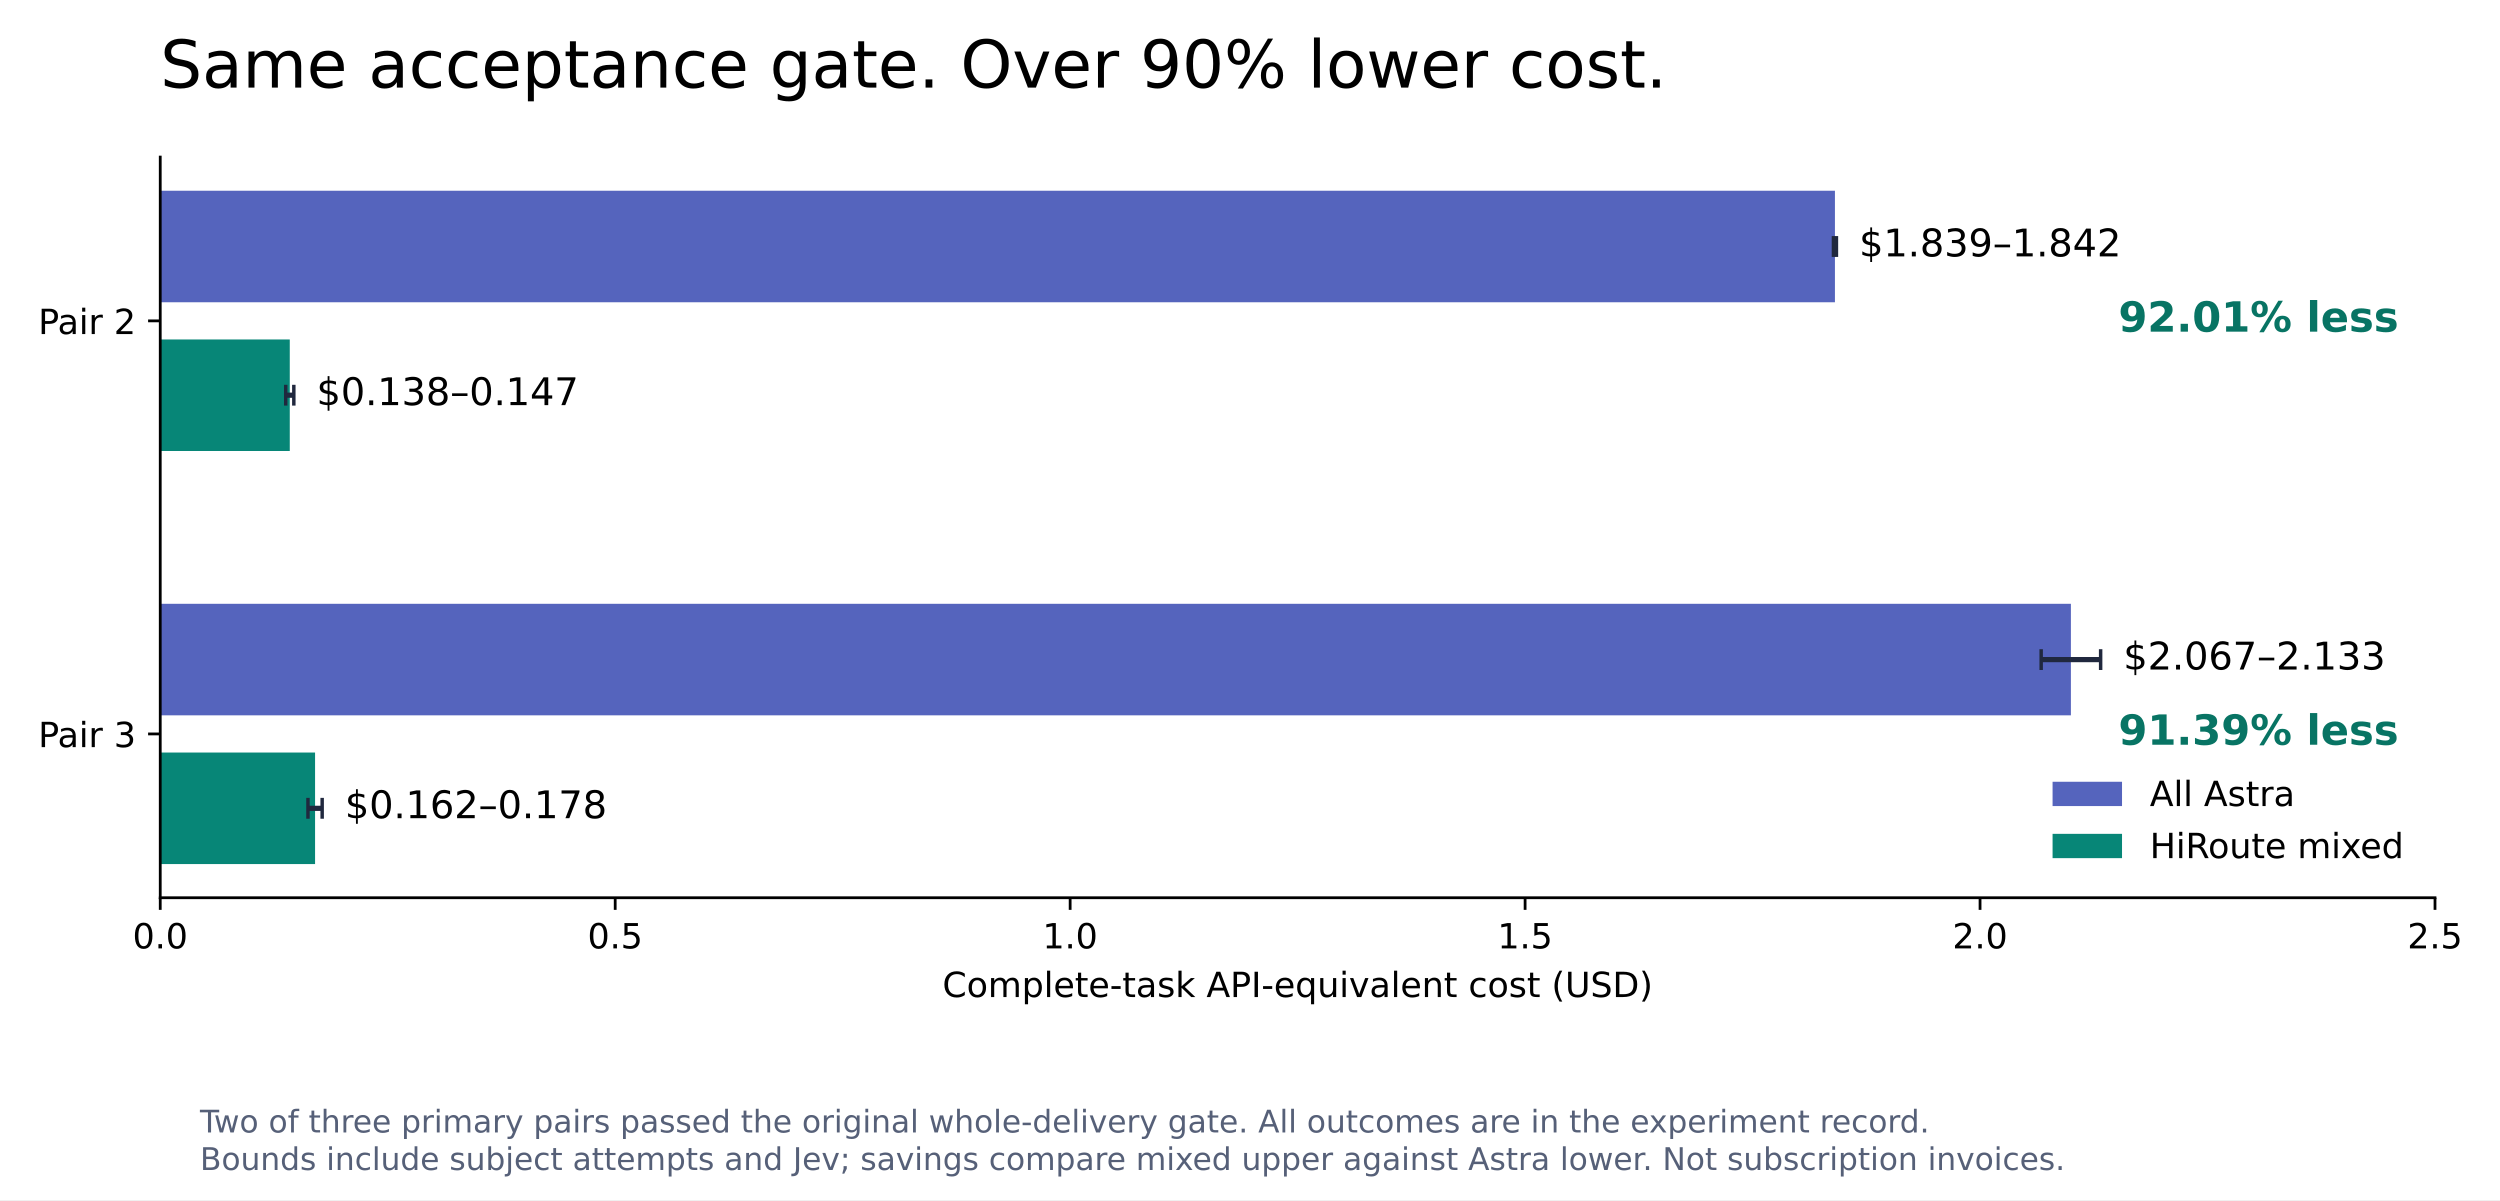
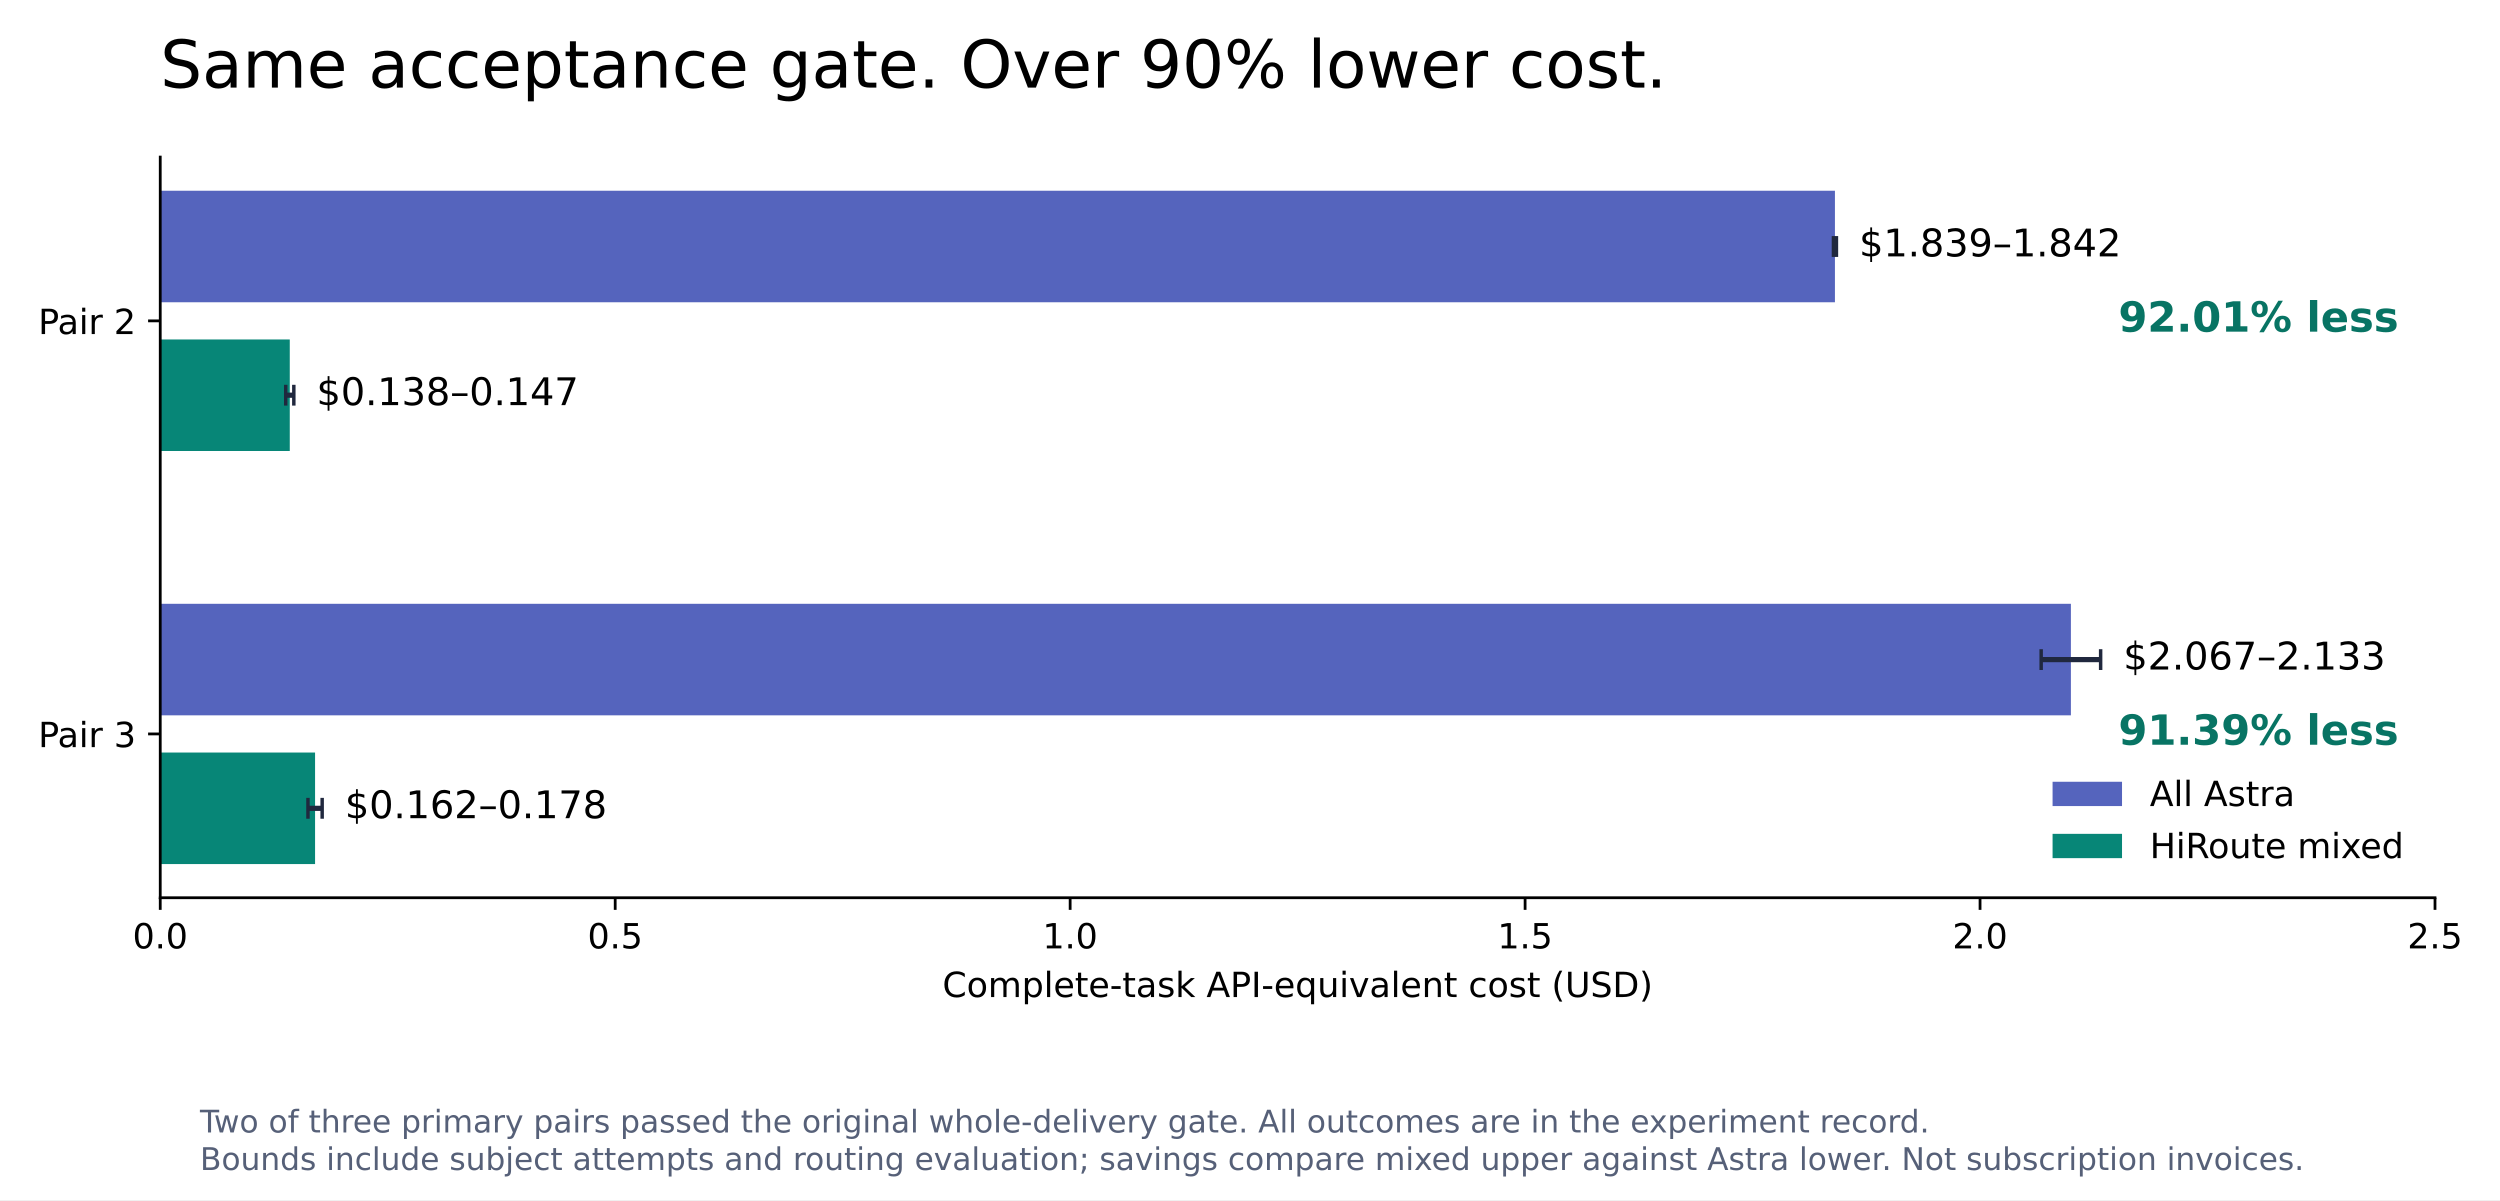
<svg xmlns="http://www.w3.org/2000/svg" xmlns:xlink="http://www.w3.org/1999/xlink" width="720pt" height="345.6pt" viewBox="0 0 720 345.6" version="1.1">
  <defs>
    <style type="text/css">*{stroke-linejoin: round; stroke-linecap: butt}</style>
  </defs>
  <g id="figure_1">
    <g id="patch_1">
      <path d="M 0 345.6 L 720 345.6 L 720 0 L 0 0 z " style="fill: #ffffff" />
    </g>
    <g id="axes_1">
      <g id="patch_2">
        <path d="M 46.15 258.55 L 701.28 258.55 L 701.28 45.236 L 46.15 45.236 z " style="fill: #ffffff" />
      </g>
      <g id="patch_3">
        <path d="M 46.15 54.932 L 528.462 54.932 L 528.462 87.054 L 46.15 87.054 z " clip-path="url(#p01d271d742)" style="fill: #5564bd" />
      </g>
      <g id="patch_4">
        <path d="M 46.15 97.761 L 83.455 97.761 L 83.455 129.883 L 46.15 129.883 z " clip-path="url(#p01d271d742)" style="fill: #078677" />
      </g>
      <g id="patch_5">
        <path d="M 46.15 173.902 L 596.42 173.902 L 596.42 206.024 L 46.15 206.024 z " clip-path="url(#p01d271d742)" style="fill: #5564bd" />
      </g>
      <g id="patch_6">
        <path d="M 46.15 216.732 L 90.738 216.732 L 90.738 248.854 L 46.15 248.854 z " clip-path="url(#p01d271d742)" style="fill: #078677" />
      </g>
      <g id="matplotlib.axis_1">
        <g id="xtick_1">
          <g id="line2d_1">
            <defs>
              <path id="m82bb2c2545" d="M 0 0 L 0 3.5 " style="stroke: #000000; stroke-width: 0.8" />
            </defs>
            <g>
              <use xlink:href="#m82bb2c2545" x="46.15" y="258.55" style="stroke: #000000; stroke-width: 0.8" />
            </g>
          </g>
          <g id="text_1">
            <text style="font-size: 10px; font-family: 'DejaVu Sans'; text-anchor: middle" x="46.15" y="273.147" transform="rotate(-0 46.15 273.1473)">0.0</text>
          </g>
        </g>
        <g id="xtick_2">
          <g id="line2d_2">
            <g>
              <use xlink:href="#m82bb2c2545" x="177.176" y="258.55" style="stroke: #000000; stroke-width: 0.8" />
            </g>
          </g>
          <g id="text_2">
            <text style="font-size: 10px; font-family: 'DejaVu Sans'; text-anchor: middle" x="177.176" y="273.147" transform="rotate(-0 177.176 273.1473)">0.5</text>
          </g>
        </g>
        <g id="xtick_3">
          <g id="line2d_3">
            <g>
              <use xlink:href="#m82bb2c2545" x="308.202" y="258.55" style="stroke: #000000; stroke-width: 0.8" />
            </g>
          </g>
          <g id="text_3">
            <text style="font-size: 10px; font-family: 'DejaVu Sans'; text-anchor: middle" x="308.202" y="273.147" transform="rotate(-0 308.202 273.1473)">1.0</text>
          </g>
        </g>
        <g id="xtick_4">
          <g id="line2d_4">
            <g>
              <use xlink:href="#m82bb2c2545" x="439.228" y="258.55" style="stroke: #000000; stroke-width: 0.8" />
            </g>
          </g>
          <g id="text_4">
            <text style="font-size: 10px; font-family: 'DejaVu Sans'; text-anchor: middle" x="439.228" y="273.147" transform="rotate(-0 439.228 273.1473)">1.5</text>
          </g>
        </g>
        <g id="xtick_5">
          <g id="line2d_5">
            <g>
              <use xlink:href="#m82bb2c2545" x="570.254" y="258.55" style="stroke: #000000; stroke-width: 0.8" />
            </g>
          </g>
          <g id="text_5">
            <text style="font-size: 10px; font-family: 'DejaVu Sans'; text-anchor: middle" x="570.254" y="273.147" transform="rotate(-0 570.254 273.1473)">2.0</text>
          </g>
        </g>
        <g id="xtick_6">
          <g id="line2d_6">
            <g>
              <use xlink:href="#m82bb2c2545" x="701.28" y="258.55" style="stroke: #000000; stroke-width: 0.8" />
            </g>
          </g>
          <g id="text_6">
            <text style="font-size: 10px; font-family: 'DejaVu Sans'; text-anchor: middle" x="701.28" y="273.147" transform="rotate(-0 701.28 273.1473)">2.5</text>
          </g>
        </g>
        <g id="text_7">
          <text style="font-size: 10px; font-family: 'DejaVu Sans'; text-anchor: middle" x="373.715" y="287.148" transform="rotate(-0 373.715 287.1481)">Complete-task API-equivalent cost (USD)</text>
        </g>
      </g>
      <g id="matplotlib.axis_2">
        <g id="ytick_1">
          <g id="line2d_7">
            <defs>
              <path id="m7cbd49e816" d="M 0 0 L -3.5 0 " style="stroke: #000000; stroke-width: 0.8" />
            </defs>
            <g>
              <use xlink:href="#m7cbd49e816" x="46.15" y="92.407" style="stroke: #000000; stroke-width: 0.8" />
            </g>
          </g>
          <g id="text_8">
            <text style="font-size: 10px; font-family: 'DejaVu Sans'; text-anchor: end" x="39.15" y="96.207" transform="rotate(-0 39.15 96.20657)">Pair 2</text>
          </g>
        </g>
        <g id="ytick_2">
          <g id="line2d_8">
            <g>
              <use xlink:href="#m7cbd49e816" x="46.15" y="211.378" style="stroke: #000000; stroke-width: 0.8" />
            </g>
          </g>
          <g id="text_9">
            <text style="font-size: 10px; font-family: 'DejaVu Sans'; text-anchor: end" x="39.15" y="215.177" transform="rotate(-0 39.15 215.1771)">Pair 3</text>
          </g>
        </g>
      </g>
      <g id="LineCollection_1">
        <path d="M 528.033 70.993 L 528.892 70.993 " clip-path="url(#p01d271d742)" style="fill: none; stroke: #20283e; stroke-width: 1.5" />
      </g>
      <g id="line2d_9">
        <defs>
          <path id="m7583df770e" d="M 0 3 L 0 -3 " style="stroke: #20283e" />
        </defs>
        <g clip-path="url(#p01d271d742)">
          <use xlink:href="#m7583df770e" x="528.033" y="70.993" style="fill: #20283e; stroke: #20283e" />
        </g>
      </g>
      <g id="line2d_10">
        <g clip-path="url(#p01d271d742)">
          <use xlink:href="#m7583df770e" x="528.892" y="70.993" style="fill: #20283e; stroke: #20283e" />
        </g>
      </g>
      <g id="LineCollection_2">
        <path d="M 82.289 113.822 L 84.621 113.822 " clip-path="url(#p01d271d742)" style="fill: none; stroke: #20283e; stroke-width: 1.5" />
      </g>
      <g id="line2d_11">
        <g clip-path="url(#p01d271d742)">
          <use xlink:href="#m7583df770e" x="82.289" y="113.822" style="fill: #20283e; stroke: #20283e" />
        </g>
      </g>
      <g id="line2d_12">
        <g clip-path="url(#p01d271d742)">
          <use xlink:href="#m7583df770e" x="84.621" y="113.822" style="fill: #20283e; stroke: #20283e" />
        </g>
      </g>
      <g id="LineCollection_3">
        <path d="M 587.856 189.963 L 604.983 189.963 " clip-path="url(#p01d271d742)" style="fill: none; stroke: #20283e; stroke-width: 1.5" />
      </g>
      <g id="line2d_13">
        <g clip-path="url(#p01d271d742)">
          <use xlink:href="#m7583df770e" x="587.856" y="189.963" style="fill: #20283e; stroke: #20283e" />
        </g>
      </g>
      <g id="line2d_14">
        <g clip-path="url(#p01d271d742)">
          <use xlink:href="#m7583df770e" x="604.983" y="189.963" style="fill: #20283e; stroke: #20283e" />
        </g>
      </g>
      <g id="LineCollection_4">
        <path d="M 88.692 232.793 L 92.784 232.793 " clip-path="url(#p01d271d742)" style="fill: none; stroke: #20283e; stroke-width: 1.5" />
      </g>
      <g id="line2d_15">
        <g clip-path="url(#p01d271d742)">
          <use xlink:href="#m7583df770e" x="88.692" y="232.793" style="fill: #20283e; stroke: #20283e" />
        </g>
      </g>
      <g id="line2d_16">
        <g clip-path="url(#p01d271d742)">
          <use xlink:href="#m7583df770e" x="92.784" y="232.793" style="fill: #20283e; stroke: #20283e" />
        </g>
      </g>
      <g id="patch_7">
        <path d="M 46.15 258.55 L 46.15 45.236 " style="fill: none; stroke: #000000; stroke-width: 0.8; stroke-linejoin: miter; stroke-linecap: square" />
      </g>
      <g id="patch_8">
        <path d="M 46.15 258.55 L 701.28 258.55 " style="fill: none; stroke: #000000; stroke-width: 0.8; stroke-linejoin: miter; stroke-linecap: square" />
      </g>
      <g id="text_10">
        <text style="font-size: 11px; font-family: 'DejaVu Sans'; text-anchor: start" x="535.443" y="73.851" transform="rotate(-0 535.4429 73.85051)">$1.839–1.842</text>
      </g>
      <g id="text_11">
        <text style="font-size: 11px; font-family: 'DejaVu Sans'; text-anchor: start" x="91.172" y="116.68" transform="rotate(-0 91.17211 116.6799)">$0.138–0.147</text>
      </g>
      <g id="text_12">
        <text style="font-weight: 700; font-size: 12px; font-family: 'DejaVu Sans'; text-anchor: end; fill: #087464" x="690.798" y="95.525" transform="rotate(-0 690.7979 95.52501)">92.01% less</text>
      </g>
      <g id="text_13">
        <text style="font-size: 11px; font-family: 'DejaVu Sans'; text-anchor: start" x="611.534" y="192.821" transform="rotate(-0 611.5344 192.821)">$2.067–2.133</text>
      </g>
      <g id="text_14">
        <text style="font-size: 11px; font-family: 'DejaVu Sans'; text-anchor: start" x="99.335" y="235.65" transform="rotate(-0 99.33541 235.6504)">$0.162–0.178</text>
      </g>
      <g id="text_15">
        <text style="font-weight: 700; font-size: 12px; font-family: 'DejaVu Sans'; text-anchor: end; fill: #087464" x="690.798" y="214.496" transform="rotate(-0 690.7979 214.4955)">91.39% less</text>
      </g>
      <g id="text_16">
        <text style="font-size: 19px; font-family: 'DejaVu Sans'; text-anchor: start" x="46.15" y="25.236" transform="rotate(-0 46.15 25.23555)">Same acceptance gate. Over 90% lower cost.</text>
      </g>
      <g id="legend_1">
        <g id="patch_9">
          <path d="M 591.143 232.147 L 611.143 232.147 L 611.143 225.147 L 591.143 225.147 z " style="fill: #5564bd" />
        </g>
        <g id="text_17">
          <text style="font-size: 10px; font-family: 'DejaVu Sans'; text-anchor: start" x="619.143" y="232.147" transform="rotate(-0 619.1425 232.1465)">All Astra</text>
        </g>
        <g id="patch_10">
          <path d="M 591.143 247.147 L 611.143 247.147 L 611.143 240.147 L 591.143 240.147 z " style="fill: #078677" />
        </g>
        <g id="text_18">
          <text style="font-size: 10px; font-family: 'DejaVu Sans'; text-anchor: start" x="619.143" y="247.147" transform="rotate(-0 619.1425 247.1473)">HiRoute mixed</text>
        </g>
      </g>
    </g>
    <g id="text_19">
      <text style="font-size: 9px; font-family: 'DejaVu Sans'; fill: #566078" transform="translate(57.6 326.1575)">Two of three primary pairs passed the original whole-delivery gate. All outcomes are in the experiment record.</text>
-       <text style="font-size: 9px; font-family: 'DejaVu Sans'; fill: #566078" transform="translate(57.6 336.96)">Bounds include subject attempts and Jev; savings compare mixed upper against Astra lower. Not subscription invoices.</text>
+       <text style="font-size: 9px; font-family: 'DejaVu Sans'; fill: #566078" transform="translate(57.6 336.96)">Bounds include subject attempts and routing evaluation; savings compare mixed upper against Astra lower. Not subscription invoices.</text>
    </g>
  </g>
  <defs>
    <clipPath id="p01d271d742">
      <rect x="46.15" y="45.236" width="655.13" height="213.314" />
    </clipPath>
  </defs>
</svg>
